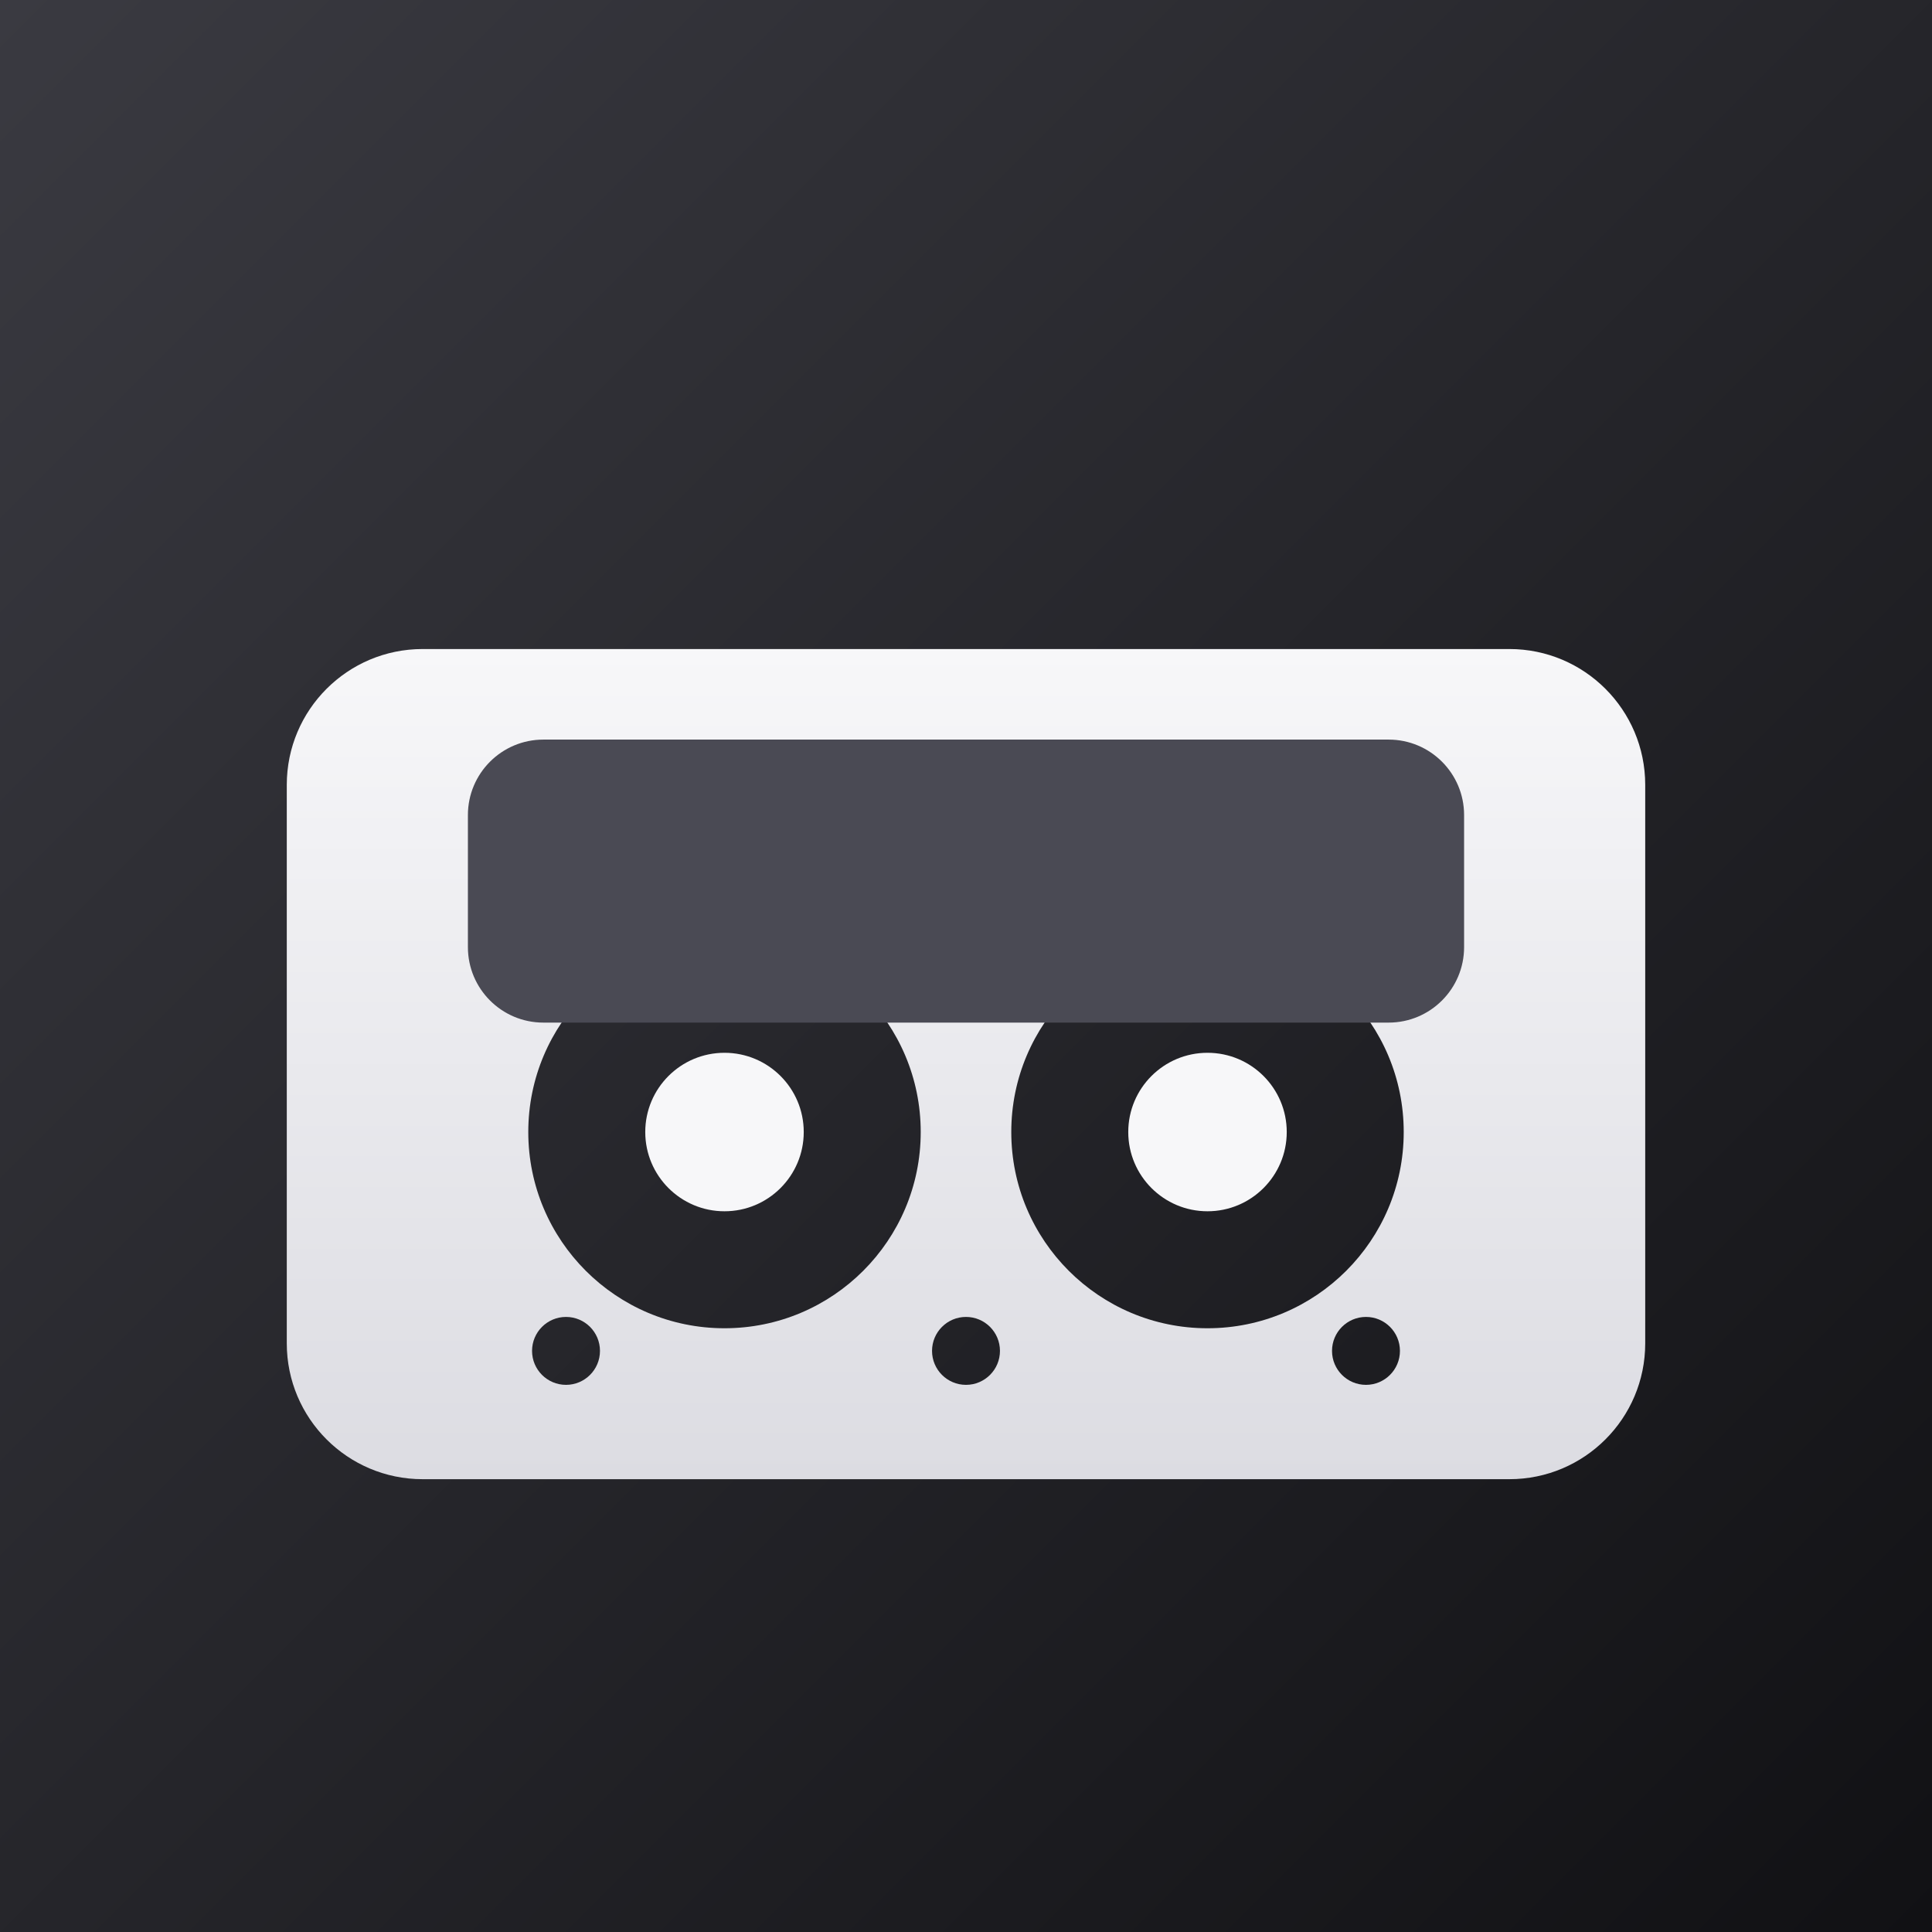
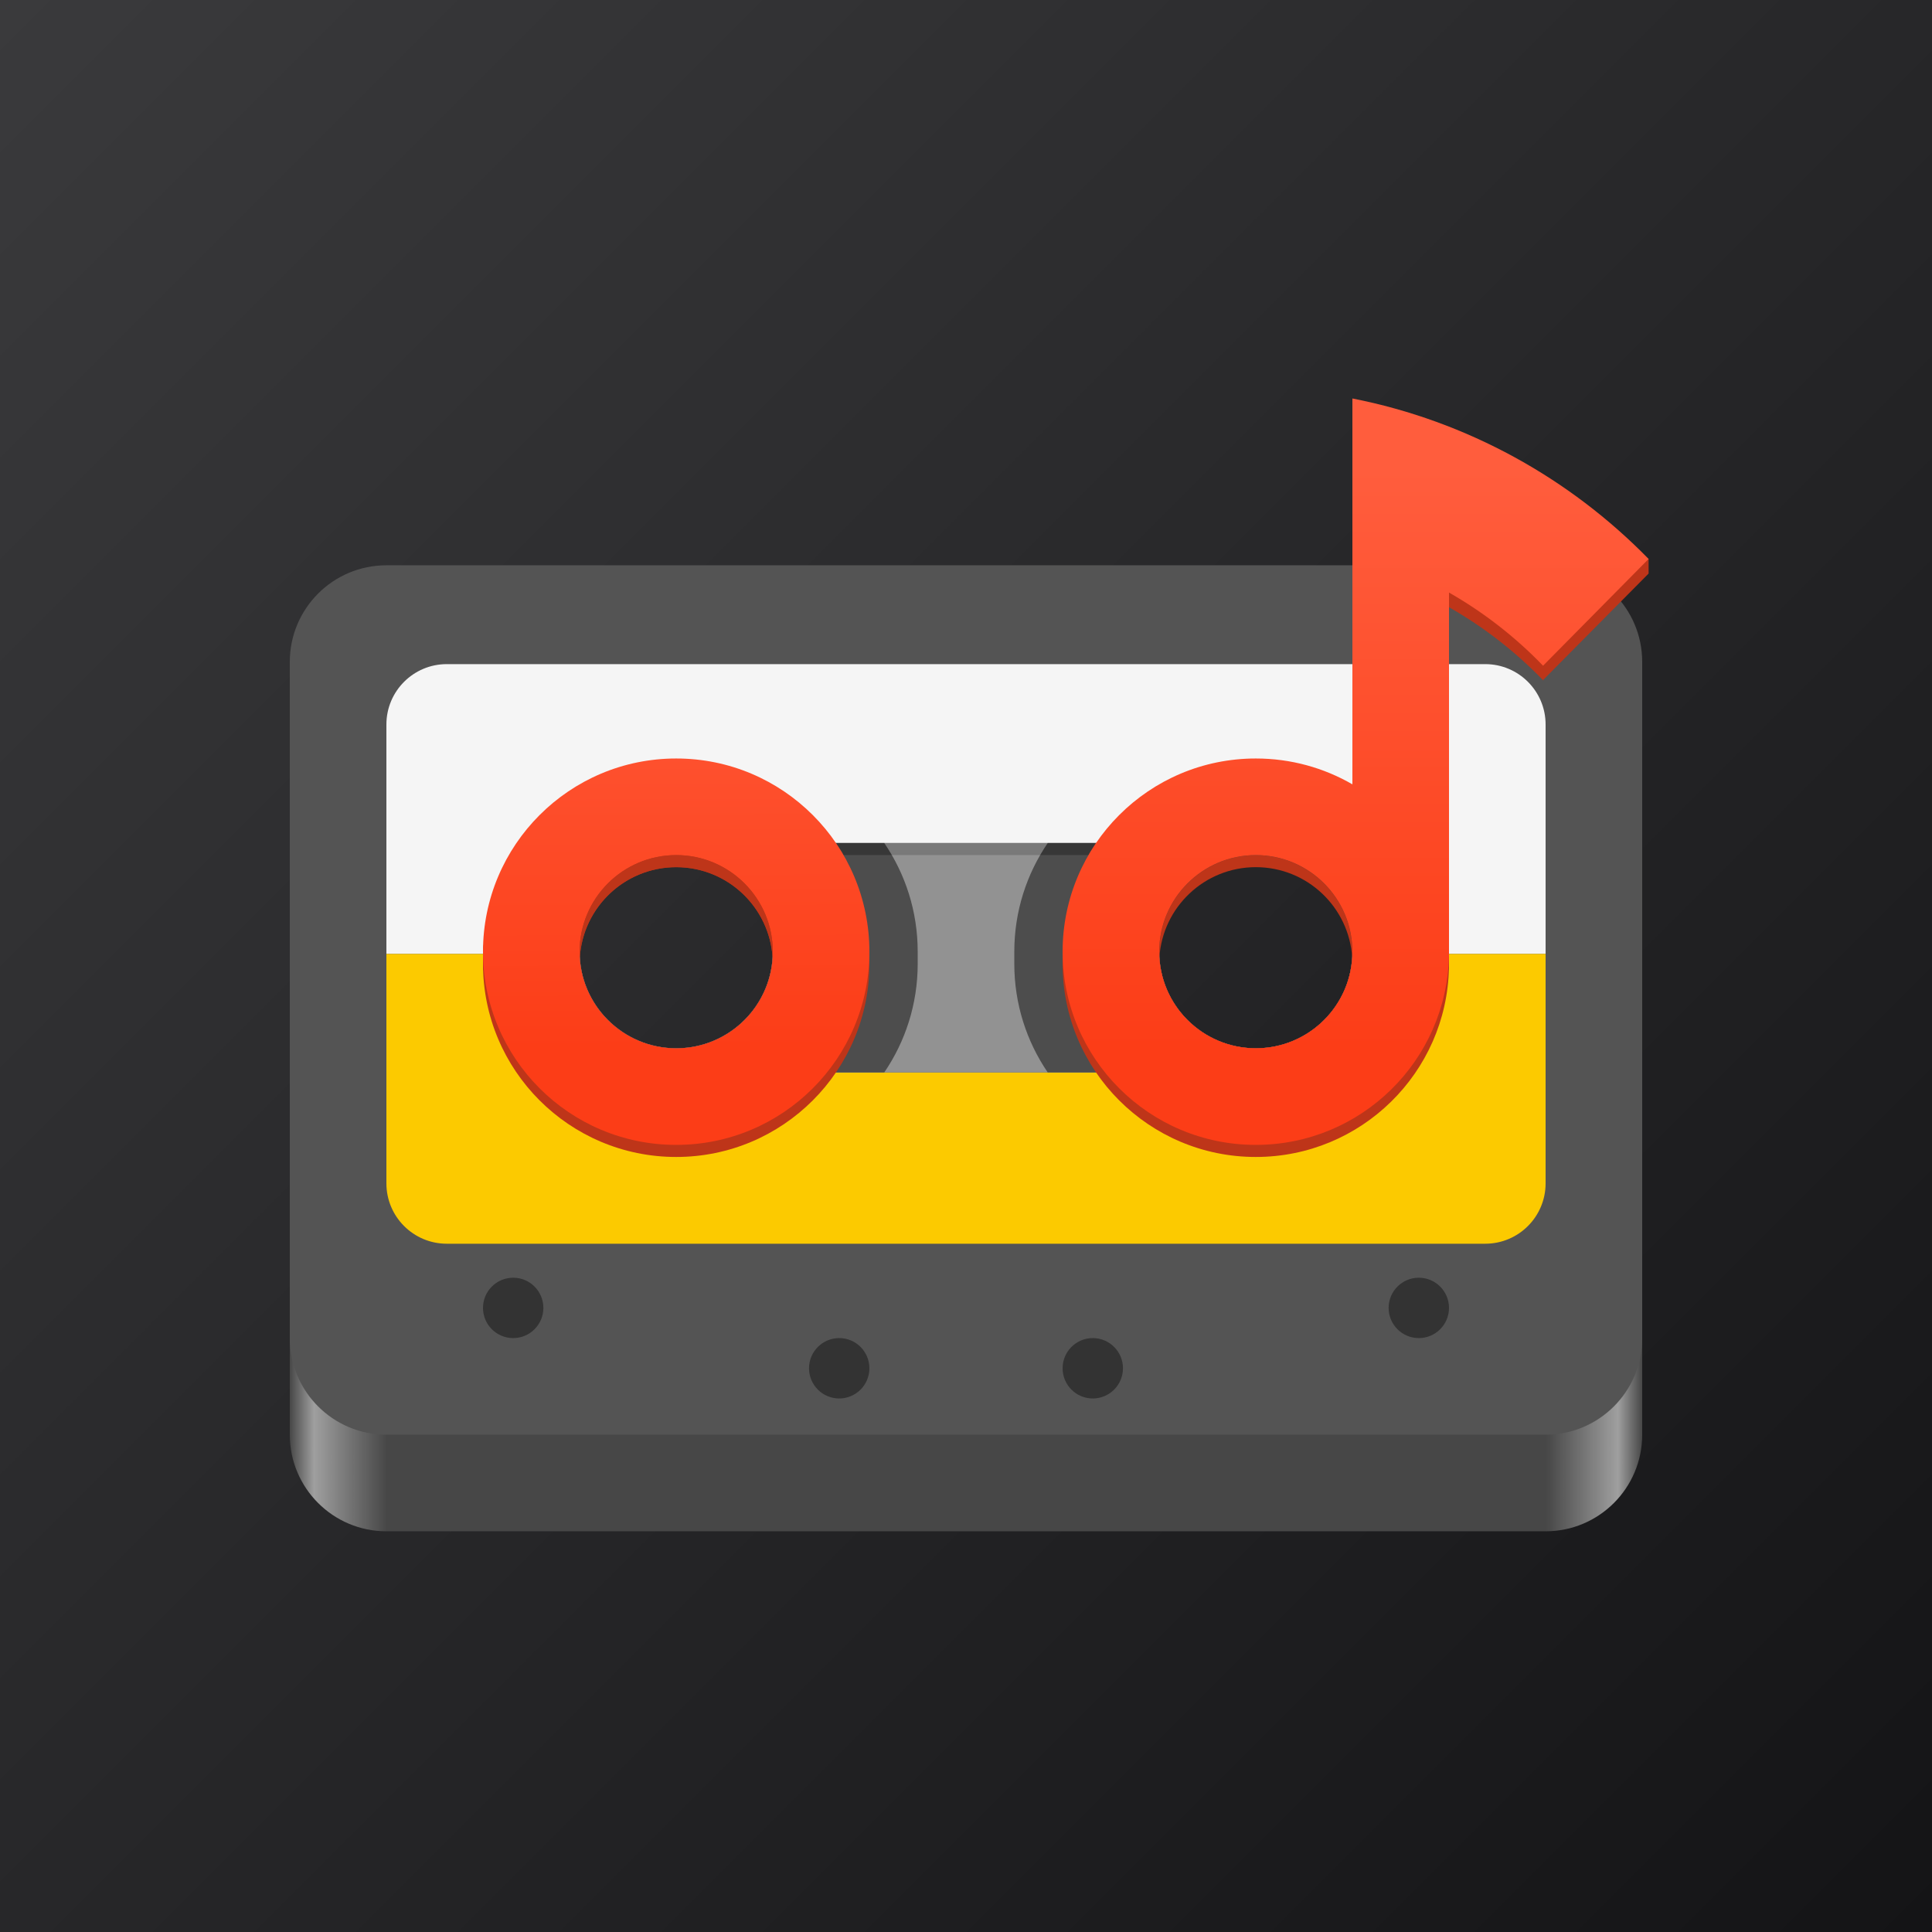
<svg xmlns="http://www.w3.org/2000/svg" width="1024" height="1024" viewBox="0 0 1024 1024" fill="none">
  <defs>
    <linearGradient id="bg" gradientUnits="userSpaceOnUse" x1="0" y1="0" x2="1024" y2="1024">
-       <stop offset="0" stop-color="#3a3a41" />
-       <stop offset="1" stop-color="#111114" />
+       <stop offset="0" stop-color="#3A3A3C" />
+       <stop offset="1" stop-color="#141416" />
    </linearGradient>
-     <linearGradient id="body" gradientUnits="userSpaceOnUse" x1="512" y1="344" x2="512" y2="784">
-       <stop offset="0" stop-color="#f7f7f9" />
-       <stop offset="1" stop-color="#dcdce2" />
-     </linearGradient>
-     <mask id="holes">
-       <rect width="1024" height="1024" fill="#ffffff" />
-       <circle cx="384" cy="600" r="104" fill="#000000" />
-       <circle cx="640" cy="600" r="104" fill="#000000" />
-       <circle cx="300" cy="716" r="18" fill="#000000" />
-       <circle cx="512" cy="716" r="18" fill="#000000" />
-       <circle cx="724" cy="716" r="18" fill="#000000" />
-     </mask>
+     <filter id="mono" color-interpolation-filters="sRGB">
+       <feColorMatrix type="saturate" values="0" />
+     </filter>
  </defs>
  <rect width="1024" height="1024" fill="url(#bg)" />
-   <g mask="url(#holes)">
-     <rect x="152" y="344" width="720" height="440" rx="72" fill="url(#body)" />
+   <g transform="translate(512 512) scale(6.4) translate(-64 -64)">
+     <path fill-rule="evenodd" clip-rule="evenodd" d="M16 34.815C11.582 34.815 8 38.396 8 42.815V102.815C8 107.233 11.582 110.815 16 110.815H112C116.418 110.815 120 107.233 120 102.815V42.815C120 38.396 116.418 34.815 112 34.815H16ZM40 70.815C44.418 70.815 48 67.233 48 62.815C48 58.396 44.418 54.815 40 54.815C35.582 54.815 32 58.396 32 62.815C32 67.233 35.582 70.815 40 70.815ZM88 70.815C92.418 70.815 96 67.233 96 62.815C96 58.396 92.418 54.815 88 54.815C83.582 54.815 80 58.396 80 62.815C80 67.233 83.582 70.815 88 70.815Z" fill="url(#paint0_linear_12_4)" id="path1" />
+     <path fill-rule="evenodd" clip-rule="evenodd" d="M16 30.815C11.582 30.815 8 34.396 8 38.815V94.815C8 99.233 11.582 102.815 16 102.815H112C116.418 102.815 120 99.233 120 94.815V38.815C120 34.396 116.418 30.815 112 30.815H16ZM40 70.815C44.418 70.815 48 67.233 48 62.815C48 58.396 44.418 54.815 40 54.815C35.582 54.815 32 58.396 32 62.815C32 67.233 35.582 70.815 40 70.815ZM88 70.815C92.418 70.815 96 67.233 96 62.815C96 58.396 92.418 54.815 88 54.815C83.582 54.815 80 58.396 80 62.815C80 67.233 83.582 70.815 88 70.815Z" fill="#606060" id="path2" style="fill:#545454;fill-opacity:1" />
+     <g id="g3">
+       <path d="M21 39C18.239 39 16 41.239 16 44V63H24.005C24.171 57.899 28.359 53.815 33.5 53.815H94.5C99.641 53.815 103.829 57.899 103.995 63H112V44C112 41.239 109.761 39 107 39H21Z" fill="#F5F5F5" id="path3" />
+     </g>
+     <path d="M24.005 63C24.002 63.105 24 63.209 24 63.315C24 68.561 28.253 72.815 33.5 72.815H94.5C99.747 72.815 104 68.561 104 63.315C104 63.209 103.998 63.105 103.995 63L112 63V82C112 84.761 109.761 87 107 87H21C18.239 87 16 84.761 16 82V63L24.005 63Z" fill="#FCCA00" id="path4" />
+     <g id="g4">
+       <circle cx="101.5" cy="92.315" r="2.5" fill="#535353" id="circle4" style="fill:#333333" />
+     </g>
+     <g id="g5">
+       <circle cx="53.5" cy="97.315" r="2.5" fill="#535353" id="circle5" style="fill:#333333" />
+     </g>
+     <g id="g6">
+       <circle cx="74.5" cy="97.315" r="2.5" fill="#535353" id="circle6" style="fill:#333333" />
+     </g>
+     <g id="g7">
+       <circle cx="26.5" cy="92.315" r="2.5" fill="#535353" id="circle7" style="fill:#333333" />
+     </g>
+     <path fill-rule="evenodd" clip-rule="evenodd" d="M24 63.315C24 58.068 28.253 53.815 33.5 53.815H94.5C99.747 53.815 104 58.068 104 63.315C104 68.561 99.747 72.815 94.5 72.815H33.5C28.253 72.815 24 68.561 24 63.315ZM96 62.815C96 67.233 92.418 70.815 88 70.815C83.582 70.815 80 67.233 80 62.815C80 58.396 83.582 54.815 88 54.815C92.418 54.815 96 58.396 96 62.815ZM40 70.815C44.418 70.815 48 67.233 48 62.815C48 58.396 44.418 54.815 40 54.815C35.582 54.815 32 58.396 32 62.815C32 67.233 35.582 70.815 40 70.815Z" fill="#929292" id="path7" />
+     <path fill-rule="evenodd" clip-rule="evenodd" d="M57.231 53.815H33.5C28.253 53.815 24 58.068 24 63.315C24 68.561 28.253 72.815 33.5 72.815H57.231C58.978 70.25 60 67.152 60 63.815V62.815C60 59.477 58.978 56.379 57.231 53.815ZM48 62.815C48 67.233 44.418 70.815 40 70.815C35.582 70.815 32 67.233 32 62.815C32 58.396 35.582 54.815 40 54.815C44.418 54.815 48 58.396 48 62.815Z" fill="#6C6C6C" id="path8" style="fill:#4d4d4d" />
+     <path fill-rule="evenodd" clip-rule="evenodd" d="M104 63.315C104 58.068 99.747 53.815 94.5 53.815H70.769C69.022 56.379 68 59.477 68 62.815V63.815C68 67.152 69.022 70.25 70.769 72.815H94.5C99.747 72.815 104 68.561 104 63.315ZM96 62.815C96 67.233 92.418 70.815 88 70.815C83.582 70.815 80 67.233 80 62.815C80 58.396 83.582 54.815 88 54.815C92.418 54.815 96 58.396 96 62.815Z" fill="#6C6C6C" id="path9" style="fill:#4d4d4d" />
+     <g style="mix-blend-mode:soft-light" id="g10">
+       <path d="M74.769 53.815H53.231C53.452 54.14 53.662 54.473 53.859 54.815H74.141C74.338 54.473 74.548 54.14 74.769 53.815Z" fill="#4D4D4D" id="path10" />
+     </g>
+     <path d="M111.784 40.326L111.829 40.372L111.804 40.396L111.784 40.326Z" fill="#BE3519" id="path11" />
+     <path fill-rule="evenodd" clip-rule="evenodd" d="M120.53 31.5L111.784 40.326C109.498 37.963 106.878 35.924 104 34.287V64.161L103.996 64.162C103.812 72.838 96.721 79.815 88 79.815C79.163 79.815 72 72.651 72 63.815C72 54.978 79.163 47.815 88 47.815C90.914 47.815 93.647 48.594 96 49.955L96 20.815H104V32.587C113.693 30.969 120.53 30.28 120.53 30.28V31.5ZM88 70.815C92.418 70.815 96 67.233 96 62.815C96 58.396 92.418 54.815 88 54.815C83.582 54.815 80 58.396 80 62.815C80 67.233 83.582 70.815 88 70.815Z" fill="#BE3519" id="path12" />
+     <path fill-rule="evenodd" clip-rule="evenodd" d="M96 17C105.52 18.872 114.01 23.615 120.53 30.29L111.79 39.131C109.503 36.761 106.881 34.716 104 33.072V63.161L103.996 63.162C103.812 71.838 96.721 78.815 88 78.815C79.163 78.815 72 71.651 72 62.815C72 53.978 79.163 46.815 88 46.815C90.914 46.815 93.647 47.594 96 48.955L96 17ZM88 70.815C92.418 70.815 96 67.233 96 62.815C96 58.396 92.418 54.815 88 54.815C83.582 54.815 80 58.396 80 62.815C80 67.233 83.582 70.815 88 70.815Z" fill="url(#paint1_linear_12_4)" id="path13" />
+     <path fill-rule="evenodd" clip-rule="evenodd" d="M40 79.815C48.837 79.815 56 72.651 56 63.815C56 54.978 48.837 47.815 40 47.815C31.163 47.815 24 54.978 24 63.815C24 72.651 31.163 79.815 40 79.815ZM40 71.815C44.418 71.815 48 68.233 48 63.815C48 59.396 44.418 55.815 40 55.815C35.582 55.815 32 59.396 32 63.815C32 68.233 35.582 71.815 40 71.815Z" fill="#BE3519" id="path14" />
+     <path fill-rule="evenodd" clip-rule="evenodd" d="M40 78.815C48.837 78.815 56 71.651 56 62.815C56 53.978 48.837 46.815 40 46.815C31.163 46.815 24 53.978 24 62.815C24 71.651 31.163 78.815 40 78.815ZM40 70.815C44.418 70.815 48 67.233 48 62.815C48 58.396 44.418 54.815 40 54.815C35.582 54.815 32 58.396 32 62.815C32 67.233 35.582 70.815 40 70.815Z" fill="url(#paint2_linear_12_4)" id="path15" />
+     <path d="M47.985 63.315C47.995 63.149 48 62.983 48 62.815C48 58.396 44.418 54.815 40 54.815C35.582 54.815 32 58.396 32 62.815C32 62.983 32.005 63.149 32.015 63.315C32.273 59.129 35.75 55.815 40 55.815C44.25 55.815 47.727 59.129 47.985 63.315Z" fill="#BE3519" id="path16" />
+     <path d="M95.985 63.315C95.995 63.149 96 62.983 96 62.815C96 58.396 92.418 54.815 88 54.815C83.582 54.815 80 58.396 80 62.815C80 62.983 80.005 63.149 80.015 63.315C80.273 59.129 83.75 55.815 88 55.815C92.25 55.815 95.727 59.129 95.985 63.315Z" fill="#BE3519" id="path17" />
+     <defs id="defs35">
+       <linearGradient id="paint0_linear_12_4" x1="8" y1="110.815" x2="120" y2="110.815" gradientUnits="userSpaceOnUse">
+         <stop stop-color="#545454" id="stop26" offset="0" style="stop-color:#474747;stop-opacity:1;" />
+         <stop offset="0.018" stop-color="#9F9F9F" id="stop27" />
+         <stop offset="0.072" stop-color="#545454" id="stop28" style="stop-color:#474747;stop-opacity:1;" />
+         <stop offset="0.929" stop-color="#545454" id="stop29" style="stop-color:#474747;stop-opacity:1;" />
+         <stop offset="0.982" stop-color="#9F9F9F" id="stop30" />
+         <stop offset="1" stop-color="#545454" id="stop31" style="stop-color:#474747;stop-opacity:1;" />
+       </linearGradient>
+       <linearGradient id="paint1_linear_12_4" x1="96.001" y1="22.815" x2="96.001" y2="70.815" gradientUnits="userSpaceOnUse">
+         <stop stop-color="#FF5D3D" id="stop32" />
+         <stop offset="1" stop-color="#FC3D17" id="stop33" />
+       </linearGradient>
+       <linearGradient id="paint2_linear_12_4" x1="40" y1="30.815" x2="40.097" y2="70.814" gradientUnits="userSpaceOnUse">
+         <stop stop-color="#FF5D3D" id="stop34" />
+         <stop offset="1" stop-color="#FC3D17" id="stop35" />
+       </linearGradient>
+     </defs>
  </g>
-   <circle cx="384" cy="600" r="42" fill="#f7f7f9" />
-   <circle cx="640" cy="600" r="42" fill="#f7f7f9" />
-   <rect x="248" y="392" width="528" height="150" rx="40" fill="#4a4a54" />
</svg>
